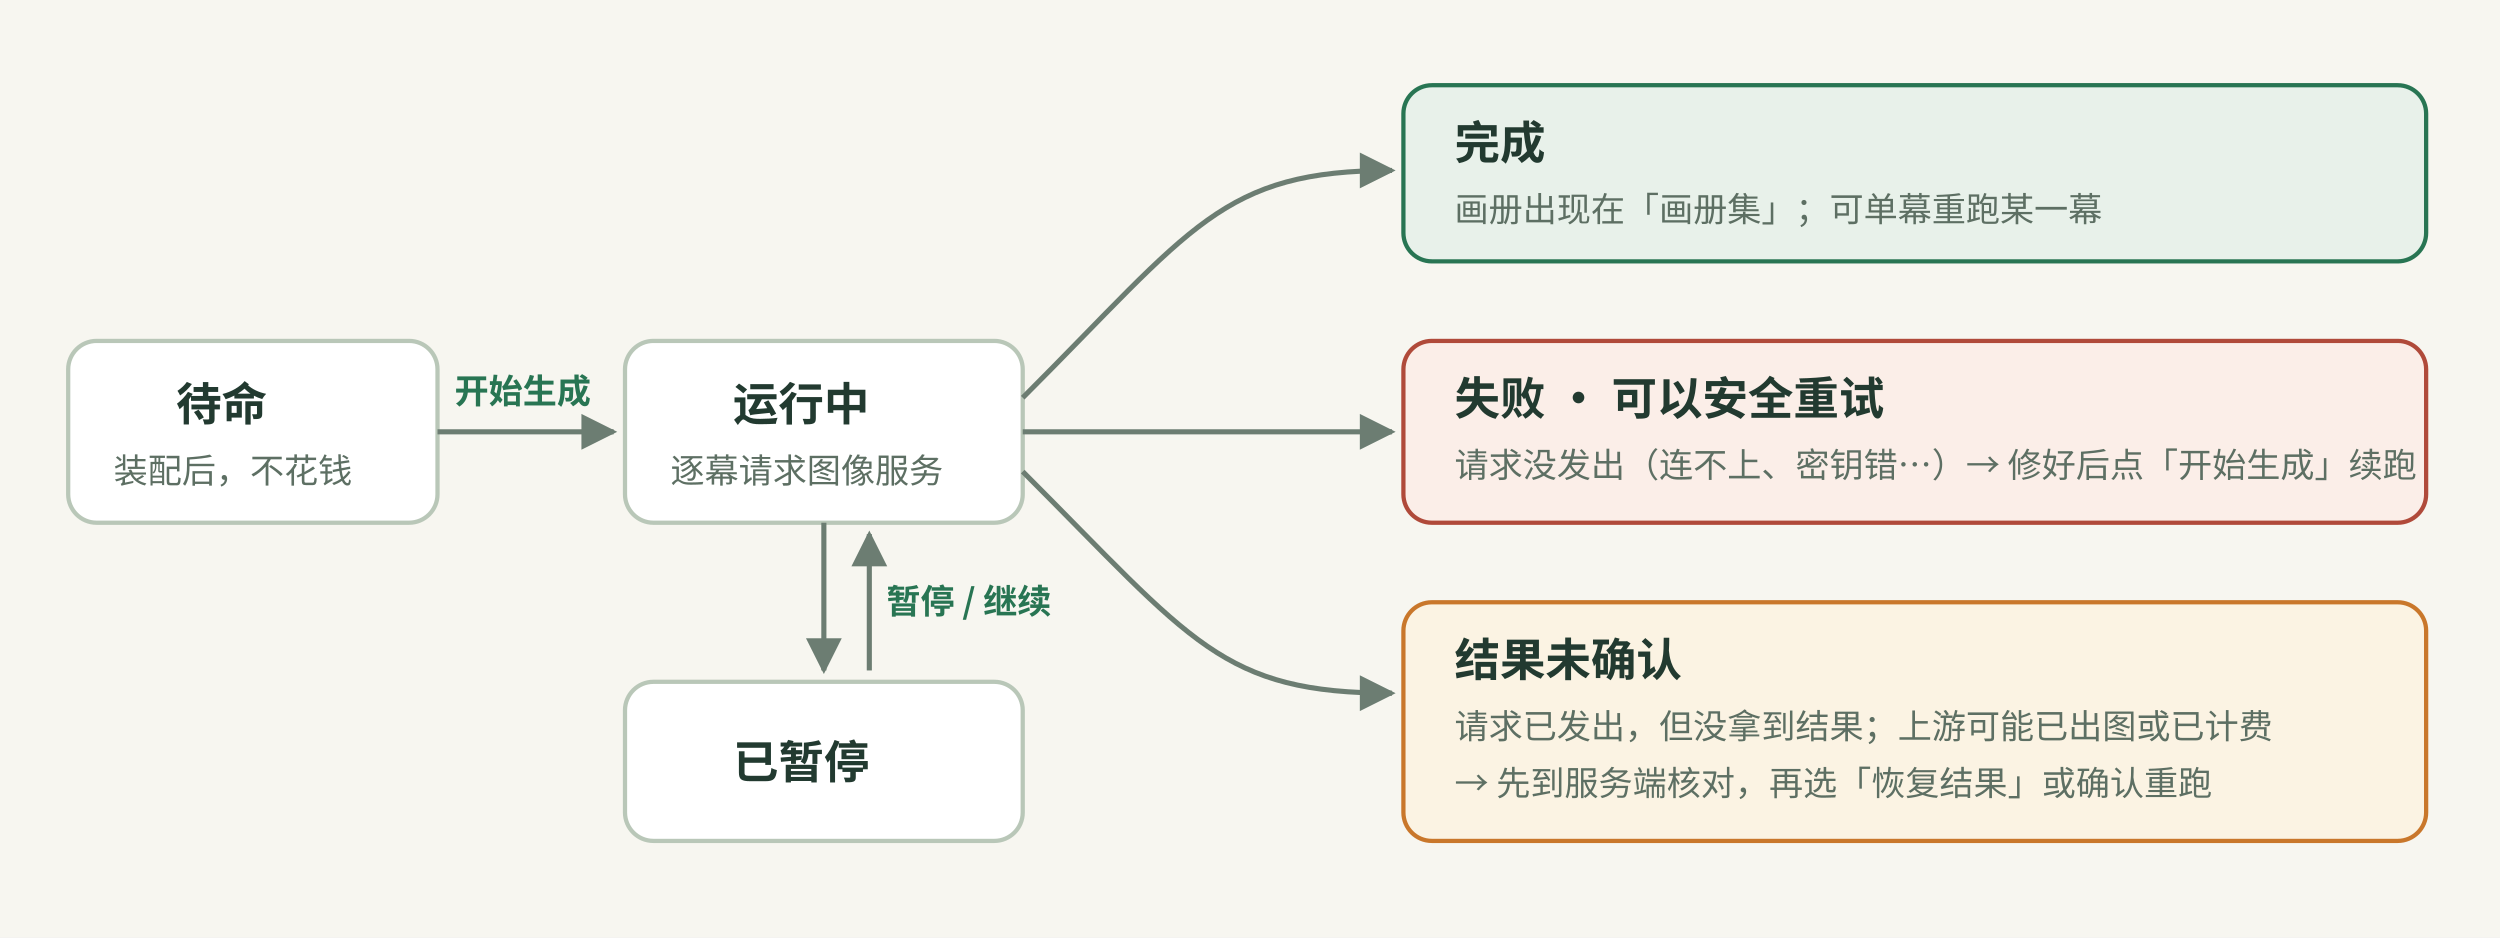
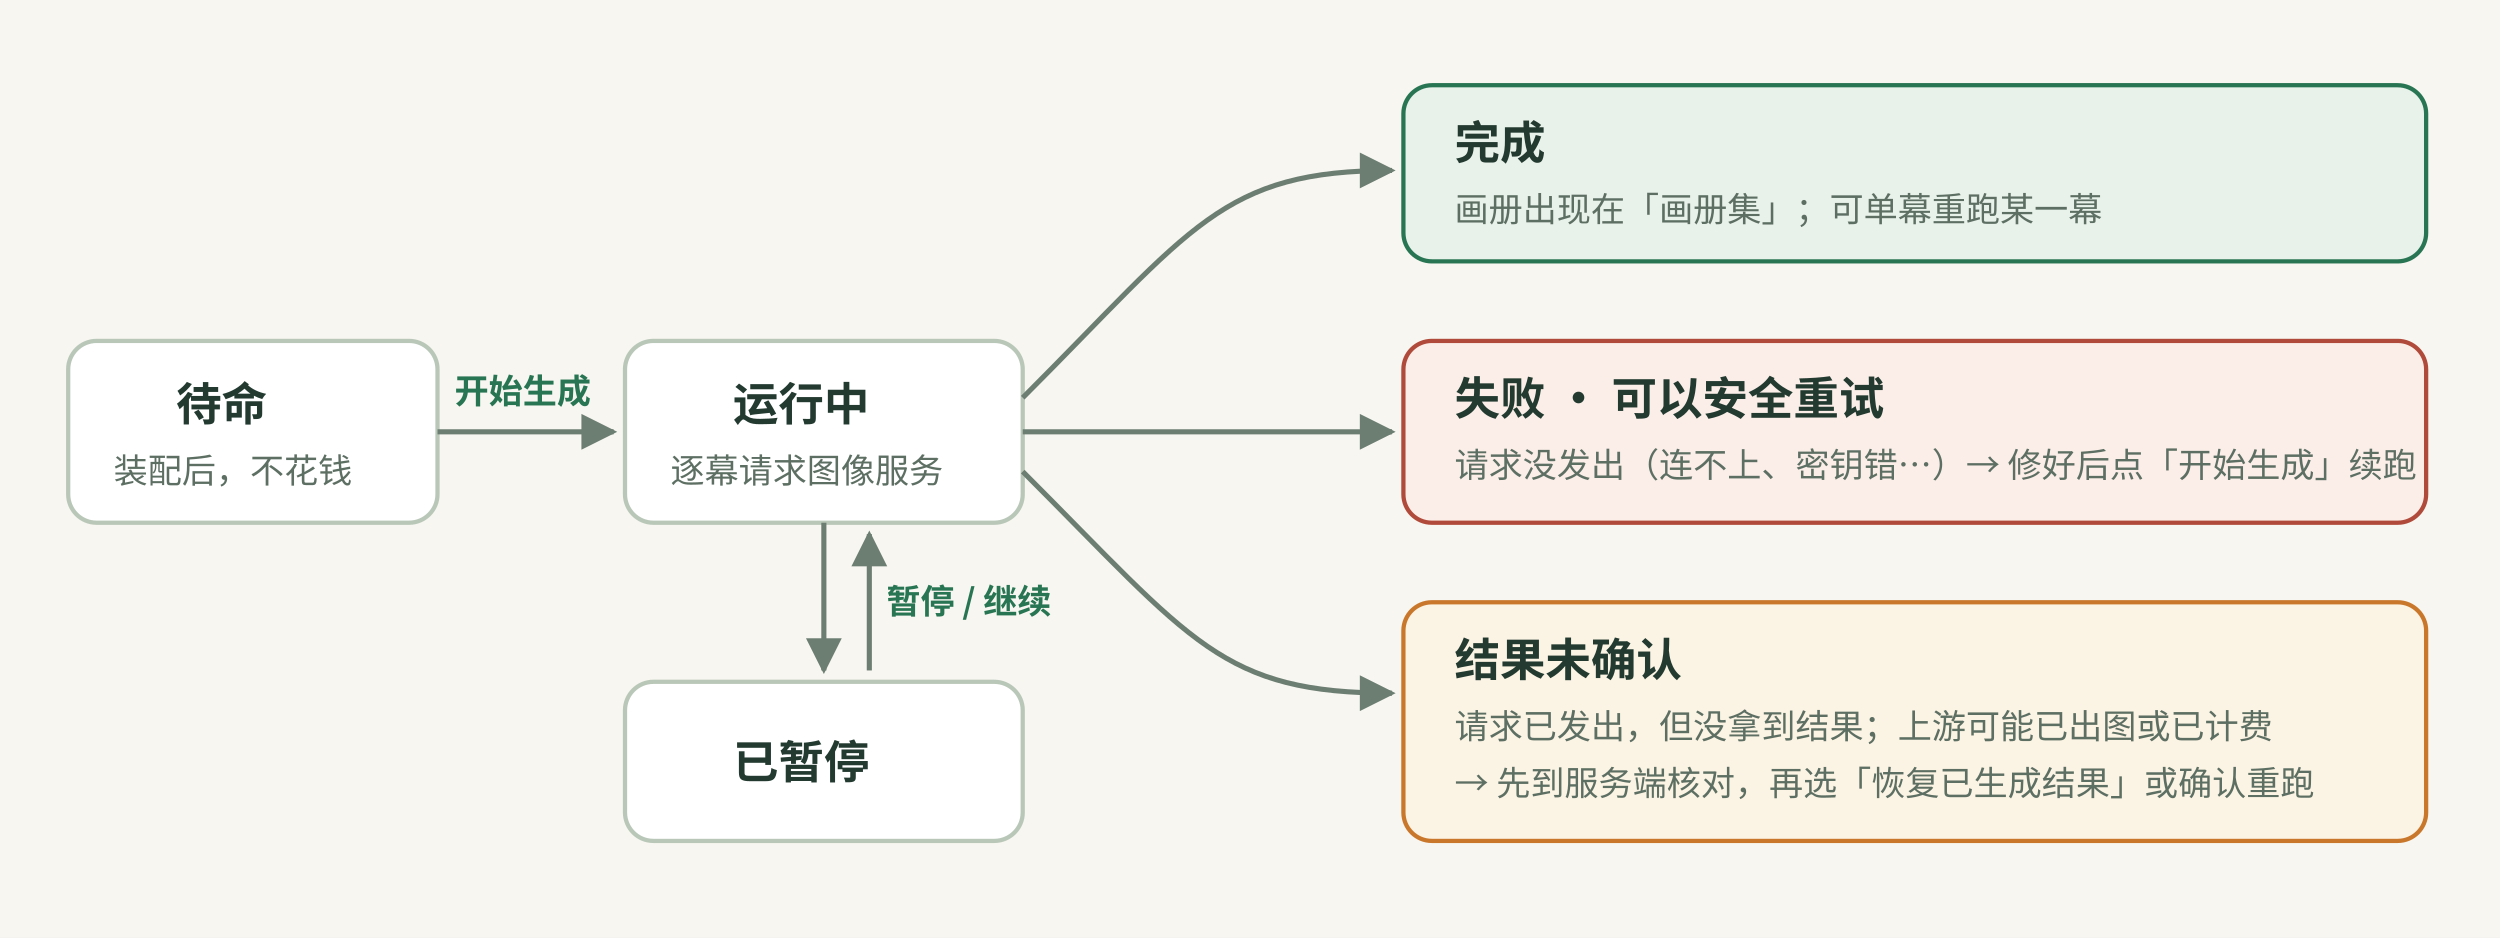
<svg xmlns="http://www.w3.org/2000/svg" viewBox="0 0 880 330" width="880" height="330" role="img" aria-labelledby="t d">
  <style>
text{font-family:"PingFang SC","Microsoft YaHei","Noto Sans CJK SC","Source Han Sans SC",sans-serif;fill:#223a30}
.st{fill:#fff;stroke:#b9c7b8;stroke-width:1.5}.ok{fill:#e8f1ea;stroke:#287553;stroke-width:1.5}.bad{fill:#fbeee8;stroke:#b04a3a;stroke-width:1.5}.warn{fill:#fbf3e3;stroke:#c9772b;stroke-width:1.5}
.t{font-size:16px;font-weight:700}.s{font-size:12px;fill:#5d6f63}.e{font-size:12px;fill:#287553;font-weight:600}
.a{stroke:#6c7d72;stroke-width:1.8;fill:none;marker-end:url(#m)}
</style>
  <defs>
    <marker id="m" viewBox="0 0 10 10" refX="9" refY="5" markerWidth="7" markerHeight="7" orient="auto">
      <path d="M0 0 10 5 0 10z" fill="#6c7d72" />
    </marker>
  </defs>
  <rect width="880" height="330" fill="#f7f6f0" />
  <rect class="st" x="24" y="120" width="130" height="64" rx="10" />
  <text class="t" x="62" y="148">待命</text>
  <text class="s" x="40" y="170">装配后，不花钱</text>
  <path class="a" d="M154 152 H216" />
  <text class="e" x="160" y="142">开始生成</text>
  <rect class="st" x="220" y="120" width="140" height="64" rx="10" />
  <text class="t" x="258" y="148">运行中</text>
  <text class="s" x="236" y="170">逐幕请求图像服务</text>
  <path class="a" d="M290 184 V236" />
  <path class="a" d="M306 236 V188" />
  <text class="e" x="312" y="216">暂停 / 继续</text>
  <rect class="st" x="220" y="240" width="140" height="56" rx="10" />
  <text class="t" x="258" y="274">已暂停</text>
  <path class="a" d="M360 140 C420 80 430 60 490 60" />
  <path class="a" d="M360 152 H490" />
  <path class="a" d="M360 166 C420 226 430 244 490 244" />
  <rect class="ok" x="494" y="30" width="360" height="62" rx="10" />
  <text class="t" x="512" y="56">完成</text>
  <text class="s" x="512" y="78">画册出现在「画册集」；可单幕重跑某一幕</text>
  <rect class="bad" x="494" y="120" width="360" height="64" rx="10" />
  <text class="t" x="512" y="146">失败 · 可以安全重试</text>
  <text class="s" x="512" y="168">请求没发出（连不上、密钥错…）→ 修好后点「开始生成」续跑</text>
  <rect class="warn" x="494" y="212" width="360" height="84" rx="10" />
  <text class="t" x="512" y="238">结果未确认</text>
  <text class="s" x="512" y="260">请求已发出，但没拿到结果；上游可能已出图或已计费</text>
-   <text class="s" x="512" y="280">→ 先到服务端核对，再选「恢复结果」或确认重跑</text>
+   <text class="s" x="512" y="280">→ 先到服务端核对，再选「恢复已生成结果」或确认重跑</text>
</svg>
